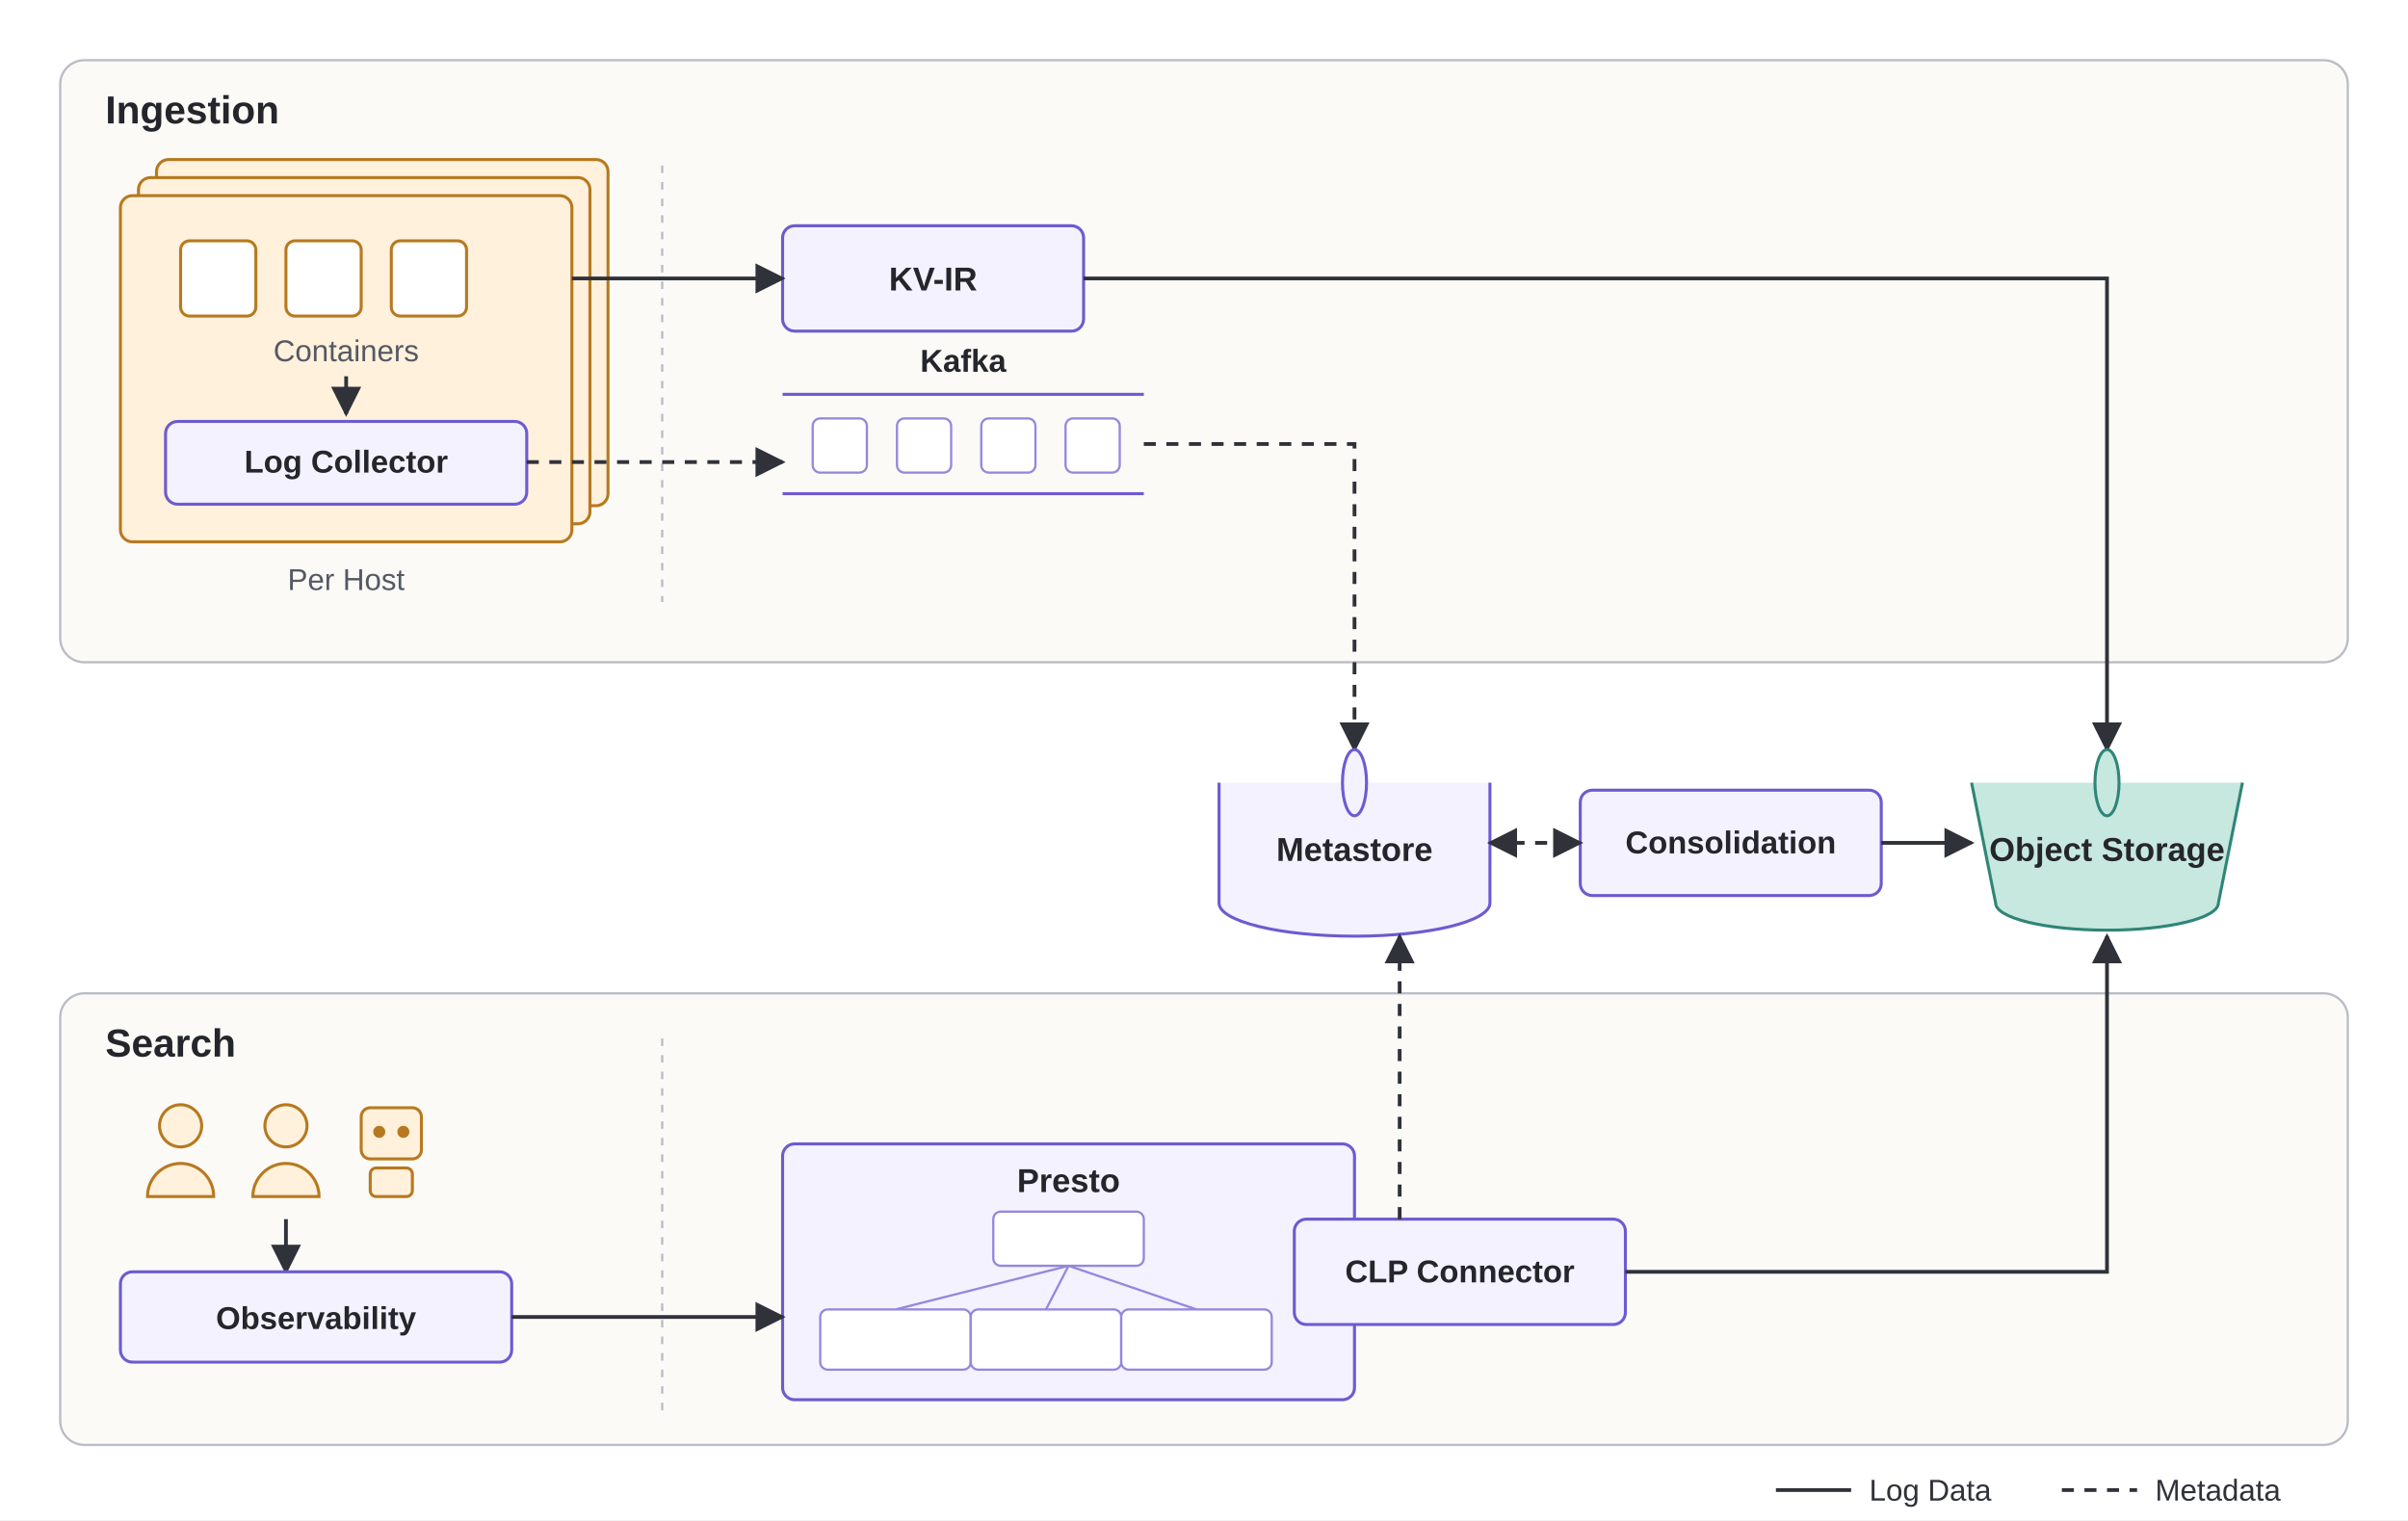
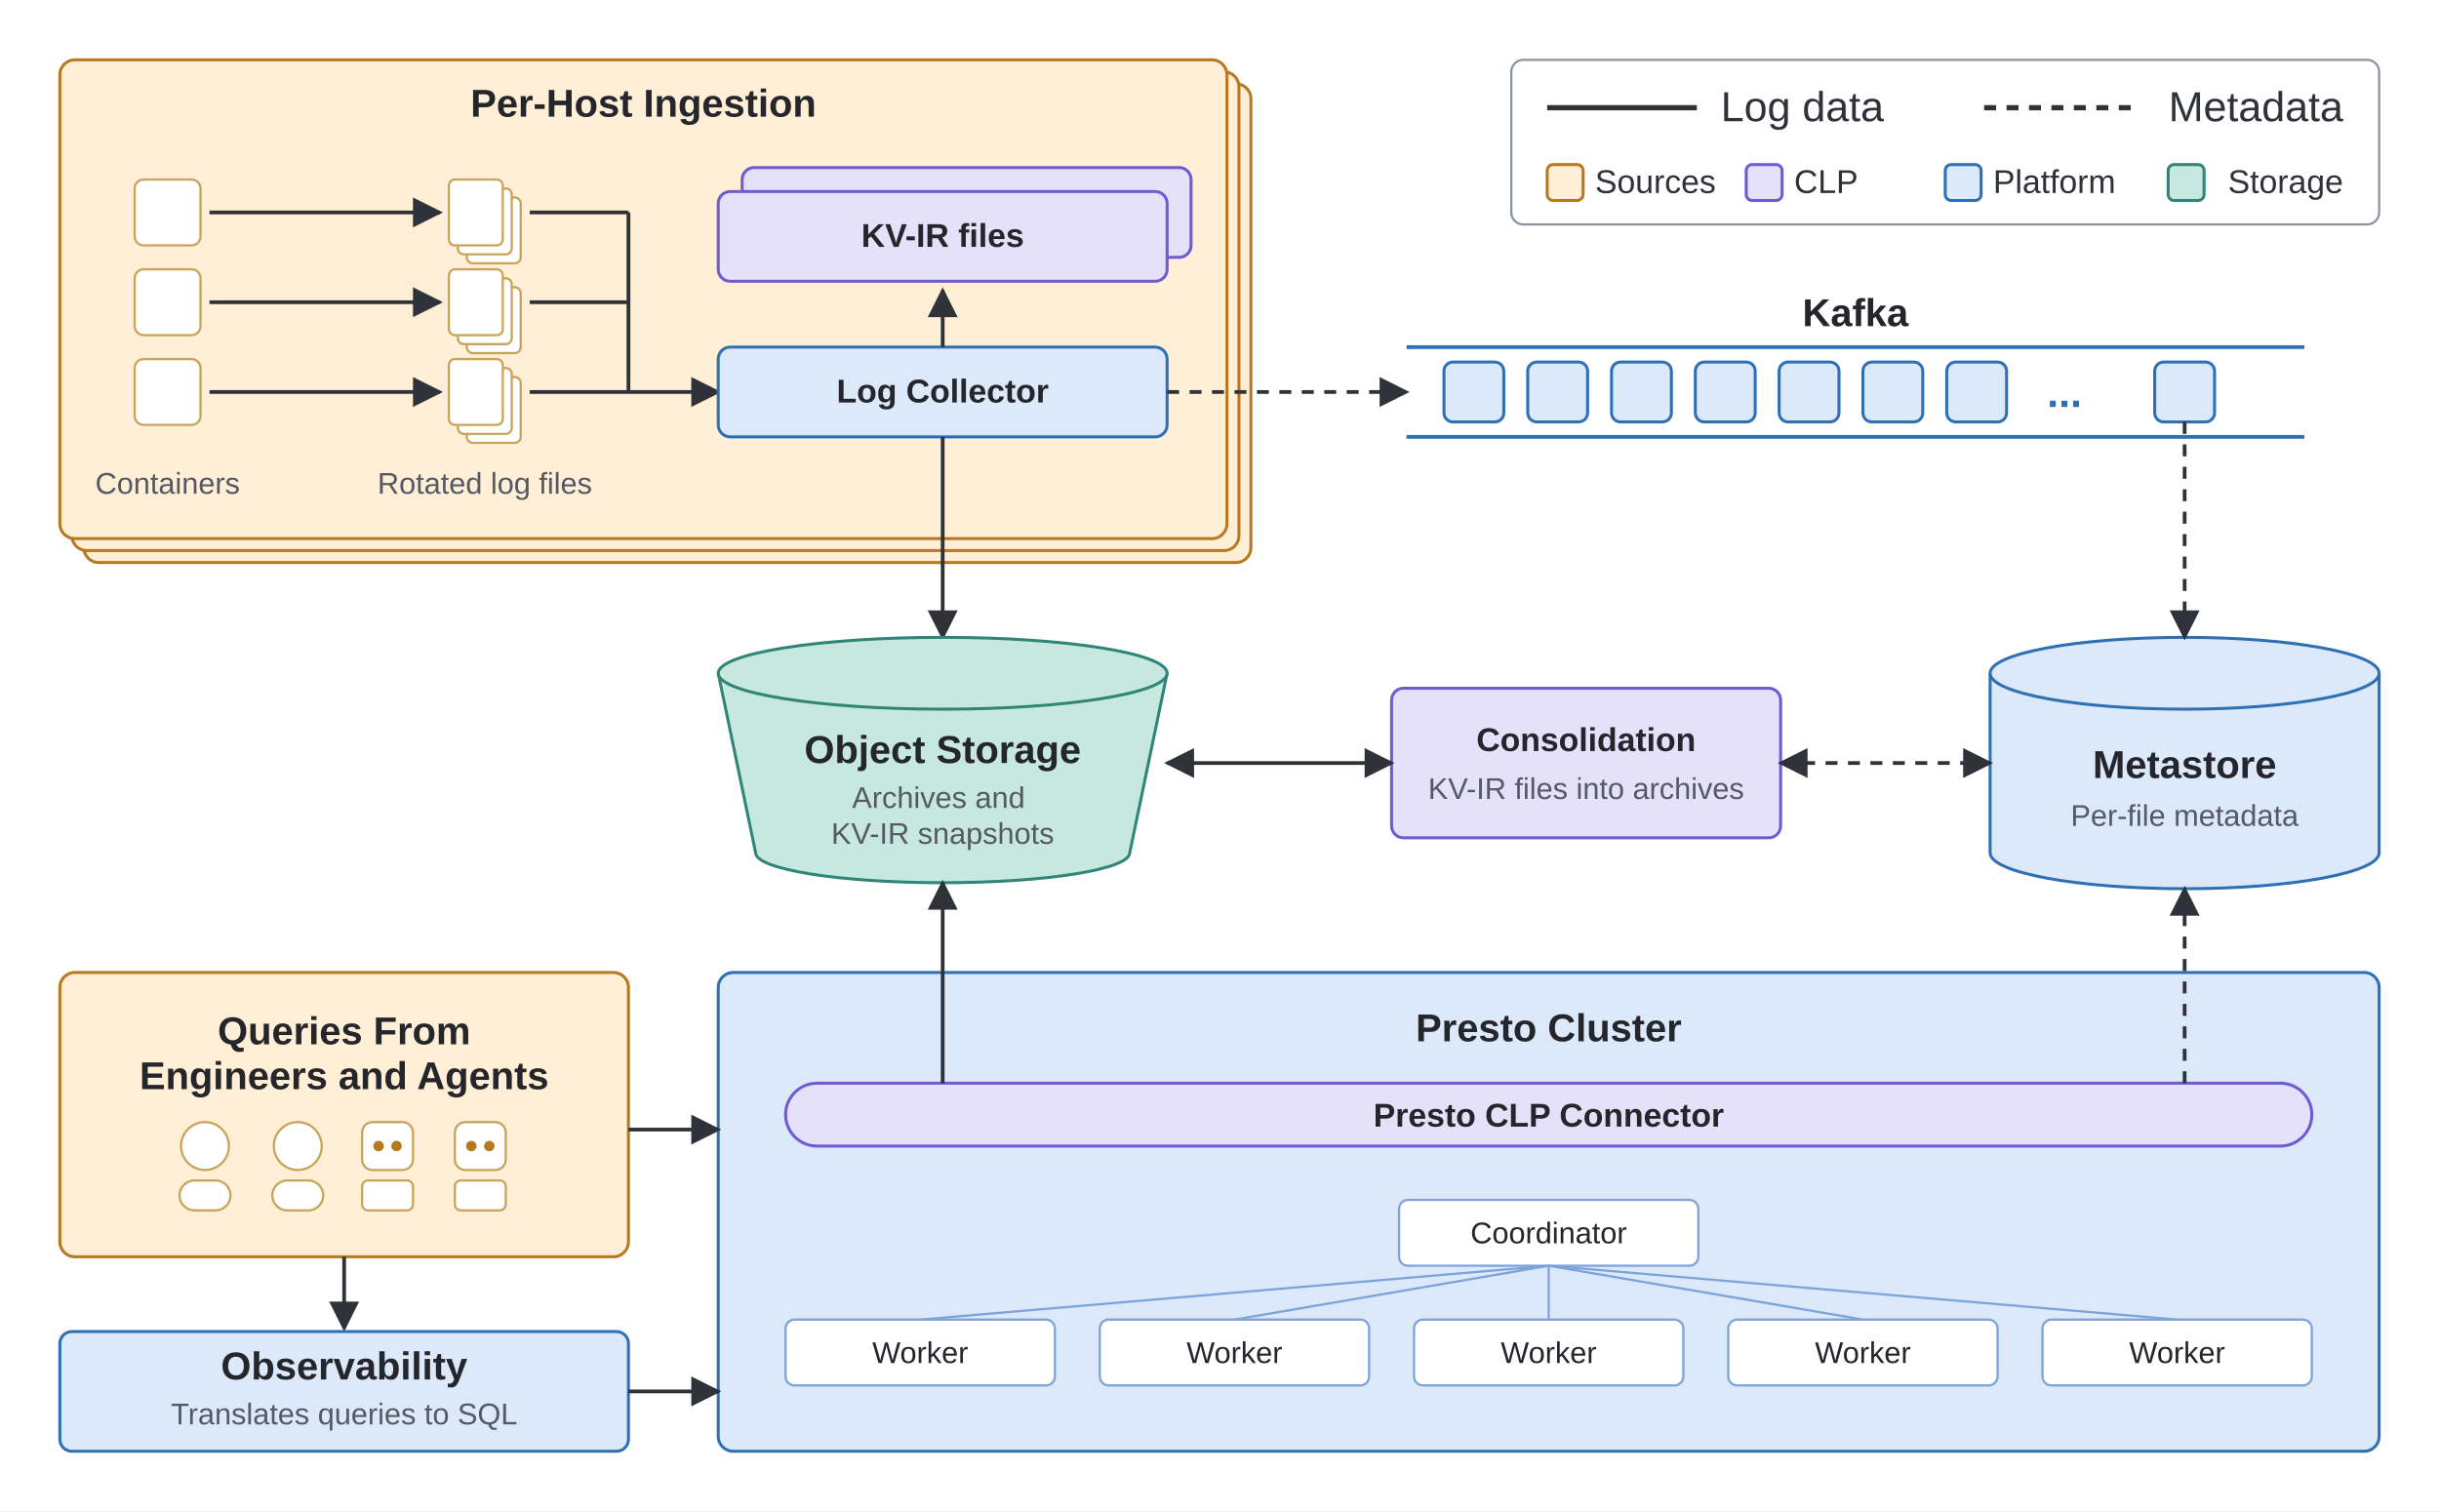
- <svg xmlns="http://www.w3.org/2000/svg" viewBox="0 0 1600 1010" role="img" aria-labelledby="title description">
+ <svg xmlns="http://www.w3.org/2000/svg" viewBox="40 60 1630 1010" role="img" aria-labelledby="title description">
  <defs>
    <marker id="arrow" viewBox="0 0 10 10" refX="9" refY="5" markerWidth="8" markerHeight="8" orient="auto-start-reverse">
      <path d="M 0 0 L 10 5 L 0 10 z" fill="#30323a" />
    </marker>
    <style>
-       .panel { fill: #fbfaf7; stroke: #b9bcc6; stroke-width: 1.5; }
-       .panel-title { fill: #25262b; font: 700 26px Arial, sans-serif; }
-       .divider { fill: none; stroke: #b9bcc6; stroke-width: 1.5; stroke-dasharray: 5 6; }
-       .node { fill: #f4f2ff; stroke: #6d5bd0; stroke-width: 2; rx: 8; }
-       .source { fill: #fff1dc; stroke: #b7791f; }
-       .storage { fill: #c7e8df; stroke: #2f8578; }
-       .glyph { fill: #ffffff; stroke: #b7791f; stroke-width: 2; rx: 6; }
-       .glyph-service { fill: #ffffff; stroke: #9588dc; stroke-width: 1.5; rx: 5; }
-       .queue { fill: none; stroke: #6d5bd0; stroke-width: 2; }
-       .person { fill: #fff1dc; stroke: #b7791f; stroke-width: 2; }
-       .label { fill: #25262b; font: 600 22px Arial, sans-serif; text-anchor: middle; }
-       .label-sm { fill: #25262b; font: 600 21px Arial, sans-serif; text-anchor: middle; }
-       .caption { fill: #555963; font: 20px Arial, sans-serif; text-anchor: middle; }
+       .service { fill: #e6e1fb; stroke: #6d5bd0; stroke-width: 2; }
+       .platform { fill: #dbe9fb; stroke: #2f6fb3; stroke-width: 2; }
+       .source { fill: #ffefd6; stroke: #b7791f; stroke-width: 2; }
+       .storage { fill: #c7e8df; stroke: #2f8578; stroke-width: 2; }
+       .inner { fill: #ffffff; stroke: #7ea3d8; stroke-width: 1.5; }
+       .legend-key { fill: #30323a; font: 22px Arial, sans-serif; }
+       .glyph { fill: #ffffff; stroke: #c9a35a; stroke-width: 1.5; }
+       .person { fill: #ffffff; stroke: #c9a35a; stroke-width: 1.5; }
+       .label { fill: #25262b; font: 700 26px Arial, sans-serif; text-anchor: middle; }
+       .label-sm { fill: #25262b; font: 700 22px Arial, sans-serif; text-anchor: middle; }
+       .sub { fill: #555963; font: 20px Arial, sans-serif; text-anchor: middle; }
+       .inner-label { fill: #25262b; font: 20px Arial, sans-serif; text-anchor: middle; }
      .edge { fill: none; stroke: #30323a; stroke-width: 2.5; marker-end: url(#arrow); }
      .edge-both { fill: none; stroke: #30323a; stroke-width: 2.5; marker-start: url(#arrow); marker-end: url(#arrow); }
      .metadata { stroke-dasharray: 8 7; }
-       .tree { fill: none; stroke: #9588dc; stroke-width: 1.5; }
-       .legend-line { fill: none; stroke: #30323a; stroke-width: 2.5; }
-       .legend-label { fill: #30323a; font: 20px Arial, sans-serif; }
+       .tree { fill: none; stroke: #7ea3d8; stroke-width: 1.5; }
+       .legend-line { fill: none; stroke: #30323a; stroke-width: 3.5; }
+       .legend-label { fill: #30323a; font: 28px Arial, sans-serif; }
    </style>
  </defs>
-   <rect x="0" y="0" width="1600" height="1010" fill="#ffffff" />
-   <rect class="panel" x="40" y="40" width="1520" height="400" rx="16" />
-   <text class="panel-title" x="70" y="82">Ingestion</text>
-   <rect class="node source" x="104" y="106" width="300" height="230" />
-   <rect class="node source" x="92" y="118" width="300" height="230" />
-   <rect class="node source" x="80" y="130" width="300" height="230" />
-   <rect class="glyph" x="120" y="160" width="50" height="50" />
-   <rect class="glyph" x="190" y="160" width="50" height="50" />
-   <rect class="glyph" x="260" y="160" width="50" height="50" />
-   <text class="caption" x="230" y="240">Containers</text>
-   <path class="edge" d="M 230 250 L 230 275" />
-   <rect class="node" x="110" y="280" width="240" height="55" />
-   <text class="label-sm" x="230" y="314">Log Collector</text>
-   <text class="caption" x="230" y="392">Per Host</text>
-   <path class="divider" d="M 440 110 L 440 400" />
-   <rect class="node" x="520" y="150" width="200" height="70" />
-   <text class="label" x="620" y="193">KV-IR</text>
-   <text class="label-sm" x="640" y="247">Kafka</text>
-   <path class="queue" d="M 520 262 L 760 262 M 520 328 L 760 328" />
-   <rect class="glyph-service" x="540" y="278" width="36" height="36" />
-   <rect class="glyph-service" x="596" y="278" width="36" height="36" />
-   <rect class="glyph-service" x="652" y="278" width="36" height="36" />
-   <rect class="glyph-service" x="708" y="278" width="36" height="36" />
-   <path class="edge" d="M 380 185 L 520 185" />
-   <path class="edge metadata" d="M 350 307 L 520 307" />
-   <path class="edge metadata" d="M 760 295 L 900 295 L 900 498" />
-   <path class="edge" d="M 720 185 L 1400 185 L 1400 498" />
-   <path class="node" d="M 810 520 v 80 a 90 22 0 0 0 180 0 v -80" />
-   <ellipse class="node" cx="900" cy="520" rx="90" ry="22" />
-   <text class="label" x="900" y="572">Metastore</text>
-   <rect class="node" x="1050" y="525" width="200" height="70" />
-   <text class="label-sm" x="1150" y="567">Consolidation</text>
-   <path class="node storage" d="M 1310 520 L 1326 600 a 74 18 0 0 0 148 0 L 1490 520" />
-   <ellipse class="node storage" cx="1400" cy="520" rx="90" ry="22" />
-   <text class="label" x="1400" y="572">Object Storage</text>
-   <path class="edge-both metadata" d="M 990 560 L 1050 560" />
-   <path class="edge" d="M 1250 560 L 1310 560" />
-   <rect class="panel" x="40" y="660" width="1520" height="300" rx="16" />
-   <text class="panel-title" x="70" y="702">Search</text>
-   <circle class="person" cx="120" cy="748" r="14" />
-   <path class="person" d="M 98 795 a 22 22 0 0 1 44 0 z" />
-   <circle class="person" cx="190" cy="748" r="14" />
-   <path class="person" d="M 168 795 a 22 22 0 0 1 44 0 z" />
-   <rect class="person" x="240" y="736" width="40" height="34" rx="6" />
-   <circle cx="252" cy="752" r="4" fill="#b7791f" />
-   <circle cx="268" cy="752" r="4" fill="#b7791f" />
-   <rect class="person" x="246" y="776" width="28" height="19" rx="4" />
-   <path class="edge" d="M 190 810 L 190 845" />
-   <rect class="node" x="80" y="845" width="260" height="60" />
-   <text class="label-sm" x="210" y="883">Observability</text>
-   <path class="divider" d="M 440 690 L 440 940" />
-   <rect class="node" x="520" y="760" width="380" height="170" />
-   <text class="label" x="710" y="792">Presto</text>
-   <rect class="glyph-service" x="660" y="805" width="100" height="36" />
-   <path class="tree" d="M 710 841 L 595 870 M 710 841 L 695 870 M 710 841 L 795 870" />
-   <rect class="glyph-service" x="545" y="870" width="100" height="40" />
-   <rect class="glyph-service" x="645" y="870" width="100" height="40" />
-   <rect class="glyph-service" x="745" y="870" width="100" height="40" />
-   <rect class="node" x="860" y="810" width="220" height="70" />
-   <text class="label-sm" x="970" y="852">CLP Connector</text>
-   <path class="edge" d="M 340 875 L 520 875" />
-   <path class="edge metadata" d="M 930 810 L 930 622" />
-   <path class="edge" d="M 1080 845 L 1400 845 L 1400 622" />
-   <path class="legend-line" d="M 1180 990 L 1230 990" />
-   <text class="legend-label" x="1242" y="997">Log Data</text>
-   <path class="legend-line metadata" d="M 1370 990 L 1420 990" />
-   <text class="legend-label" x="1432" y="997">Metadata</text>
+   <rect x="0" y="0" width="1700" height="1070" fill="#ffffff" />
+   <rect x="1050" y="100" width="580" height="110" rx="8" fill="#ffffff" stroke="#8b95a1" stroke-width="1.5" />
+   <path class="legend-line" d="M 1074 132 L 1174 132" />
+   <text class="legend-label" x="1190" y="141">Log data</text>
+   <path class="legend-line metadata" d="M 1366 132 L 1466 132" />
+   <text class="legend-label" x="1606" y="141" text-anchor="end">Metadata</text>
+   <rect class="source" x="1074" y="170" width="24" height="24" rx="4" />
+   <text class="legend-key" x="1106" y="189">Sources</text>
+   <rect class="service" x="1207" y="170" width="24" height="24" rx="4" />
+   <text class="legend-key" x="1239" y="189">CLP</text>
+   <rect class="platform" x="1340" y="170" width="24" height="24" rx="4" />
+   <text class="legend-key" x="1372" y="189">Platform</text>
+   <rect class="storage" x="1489" y="170" width="24" height="24" rx="4" />
+   <text class="legend-key" x="1606" y="189" text-anchor="end">Storage</text>
+   <rect class="source" x="96" y="116" width="780" height="320" rx="10" />
+   <rect class="source" x="88" y="108" width="780" height="320" rx="10" />
+   <rect class="source" x="80" y="100" width="780" height="320" rx="10" />
+   <text class="label" x="470" y="138">Per-Host Ingestion</text>
+   <rect class="glyph" x="130" y="180" width="44" height="44" rx="6" />
+   <rect class="glyph" x="130" y="240" width="44" height="44" rx="6" />
+   <rect class="glyph" x="130" y="300" width="44" height="44" rx="6" />
+   <text class="sub" x="152" y="390">Containers</text>
+   <path class="edge" d="M 180 202 L 334 202" />
+   <path class="edge" d="M 180 262 L 334 262" />
+   <path class="edge" d="M 180 322 L 334 322" />
+   <rect class="glyph" x="352" y="192" width="36" height="44" rx="4" />
+   <rect class="glyph" x="346" y="186" width="36" height="44" rx="4" />
+   <rect class="glyph" x="340" y="180" width="36" height="44" rx="4" />
+   <rect class="glyph" x="352" y="252" width="36" height="44" rx="4" />
+   <rect class="glyph" x="346" y="246" width="36" height="44" rx="4" />
+   <rect class="glyph" x="340" y="240" width="36" height="44" rx="4" />
+   <rect class="glyph" x="352" y="312" width="36" height="44" rx="4" />
+   <rect class="glyph" x="346" y="306" width="36" height="44" rx="4" />
+   <rect class="glyph" x="340" y="300" width="36" height="44" rx="4" />
+   <text class="sub" x="364" y="390">Rotated log files</text>
+   <path d="M 394 202 L 460 202 M 394 262 L 460 262 M 460 202 L 460 322" fill="none" stroke="#30323a" stroke-width="2.5" />
+   <path class="edge" d="M 394 322 L 520 322" />
+   <rect class="platform" x="520" y="292" width="300" height="60" rx="8" />
+   <text class="label-sm" x="670" y="329">Log Collector</text>
+   <path class="edge" d="M 670 292 L 670 254" />
+   <rect class="service" x="536" y="172" width="300" height="60" rx="8" />
+   <rect class="service" x="520" y="188" width="300" height="60" rx="8" />
+   <text class="label-sm" x="670" y="225">KV-IR files</text>
+   <text class="label" x="1280" y="278">Kafka</text>
+   <path d="M 980 292 L 1580 292 M 980 352 L 1580 352" fill="none" stroke="#2f6fb3" stroke-width="2.5" />
+   <rect class="platform" x="1005" y="302" width="40" height="40" rx="6" />
+   <rect class="platform" x="1061" y="302" width="40" height="40" rx="6" />
+   <rect class="platform" x="1117" y="302" width="40" height="40" rx="6" />
+   <rect class="platform" x="1173" y="302" width="40" height="40" rx="6" />
+   <rect class="platform" x="1229" y="302" width="40" height="40" rx="6" />
+   <rect class="platform" x="1285" y="302" width="40" height="40" rx="6" />
+   <rect class="platform" x="1341" y="302" width="40" height="40" rx="6" />
+   <text x="1408" y="332" fill="#2f6fb3" font-family="Arial, sans-serif" font-size="28" font-weight="700">...</text>
+   <rect class="platform" x="1480" y="302" width="40" height="40" rx="6" />
+   <path class="edge metadata" d="M 820 322 L 980 322" />
+   <path class="edge" d="M 670 352 L 670 486" />
+   <path class="storage" d="M 520 510 L 545 630 a 125 20 0 0 0 250 0 L 820 510" />
+   <ellipse class="storage" cx="670" cy="510" rx="150" ry="24" />
+   <text class="label" x="670" y="570">Object Storage</text>
+   <text class="sub" x="670" y="600">
+     <tspan x="670" dy="0">Archives and</tspan>
+     <tspan x="670" dy="24">KV-IR snapshots</tspan>
+   </text>
+   <rect class="service" x="970" y="520" width="260" height="100" rx="8" />
+   <text class="label-sm" x="1100" y="562">Consolidation</text>
+   <text class="sub" x="1100" y="594">KV-IR files into archives</text>
+   <path class="platform" d="M 1370 510 v 120 a 130 24 0 0 0 260 0 v -120" />
+   <ellipse class="platform" cx="1500" cy="510" rx="130" ry="24" />
+   <text class="label" x="1500" y="580">Metastore</text>
+   <text class="sub" x="1500" y="612">Per-file metadata</text>
+   <path class="edge metadata" d="M 1500 342 L 1500 486" />
+   <path class="edge-both" d="M 820 570 L 970 570" />
+   <path class="edge-both metadata" d="M 1230 570 L 1370 570" />
+   <rect class="source" x="80" y="710" width="380" height="190" rx="10" />
+   <text class="label" x="270" y="758">Queries From</text>
+   <text class="label" x="270" y="788">Engineers and Agents</text>
+   <circle class="person" cx="177" cy="826" r="16" />
+   <rect class="person" x="160" y="849" width="34" height="20" rx="10" />
+   <circle class="person" cx="239" cy="826" r="16" />
+   <rect class="person" x="222" y="849" width="34" height="20" rx="10" />
+   <rect class="person" x="282" y="810" width="34" height="32" rx="7" />
+   <circle cx="293" cy="826" r="3.5" fill="#b7791f" />
+   <circle cx="305" cy="826" r="3.5" fill="#b7791f" />
+   <rect class="person" x="282" y="849" width="34" height="20" rx="4" />
+   <rect class="person" x="344" y="810" width="34" height="32" rx="7" />
+   <circle cx="355" cy="826" r="3.5" fill="#b7791f" />
+   <circle cx="367" cy="826" r="3.5" fill="#b7791f" />
+   <rect class="person" x="344" y="849" width="34" height="20" rx="4" />
+   <path class="edge" d="M 270 900 L 270 948" />
+   <rect class="platform" x="80" y="950" width="380" height="80" rx="8" />
+   <text class="label" x="270" y="982">Observability</text>
+   <text class="sub" x="270" y="1012">Translates queries to SQL</text>
+   <rect class="platform" x="520" y="710" width="1110" height="320" rx="10" />
+   <text class="label" x="1075" y="756">Presto Cluster</text>
+   <rect class="service" x="565" y="784" width="1020" height="42" rx="21" />
+   <text class="label-sm" x="1075" y="813">Presto CLP Connector</text>
+   <rect class="inner" x="975" y="862" width="200" height="44" rx="6" />
+   <text class="inner-label" x="1075" y="891">Coordinator</text>
+   <path class="tree" d="M 1075 906 L 655 942 M 1075 906 L 865 942 M 1075 906 L 1075 942 M 1075 906 L 1285 942 M 1075 906 L 1495 942" />
+   <rect class="inner" x="565" y="942" width="180" height="44" rx="6" />
+   <text class="inner-label" x="655" y="971">Worker</text>
+   <rect class="inner" x="775" y="942" width="180" height="44" rx="6" />
+   <text class="inner-label" x="865" y="971">Worker</text>
+   <rect class="inner" x="985" y="942" width="180" height="44" rx="6" />
+   <text class="inner-label" x="1075" y="971">Worker</text>
+   <rect class="inner" x="1195" y="942" width="180" height="44" rx="6" />
+   <text class="inner-label" x="1285" y="971">Worker</text>
+   <rect class="inner" x="1405" y="942" width="180" height="44" rx="6" />
+   <text class="inner-label" x="1495" y="971">Worker</text>
+   <path class="edge" d="M 460 815 L 520 815" />
+   <path class="edge" d="M 460 990 L 520 990" />
+   <path class="edge" d="M 670 784 L 670 650" />
+   <path class="edge metadata" d="M 1500 784 L 1500 654" />
</svg>
